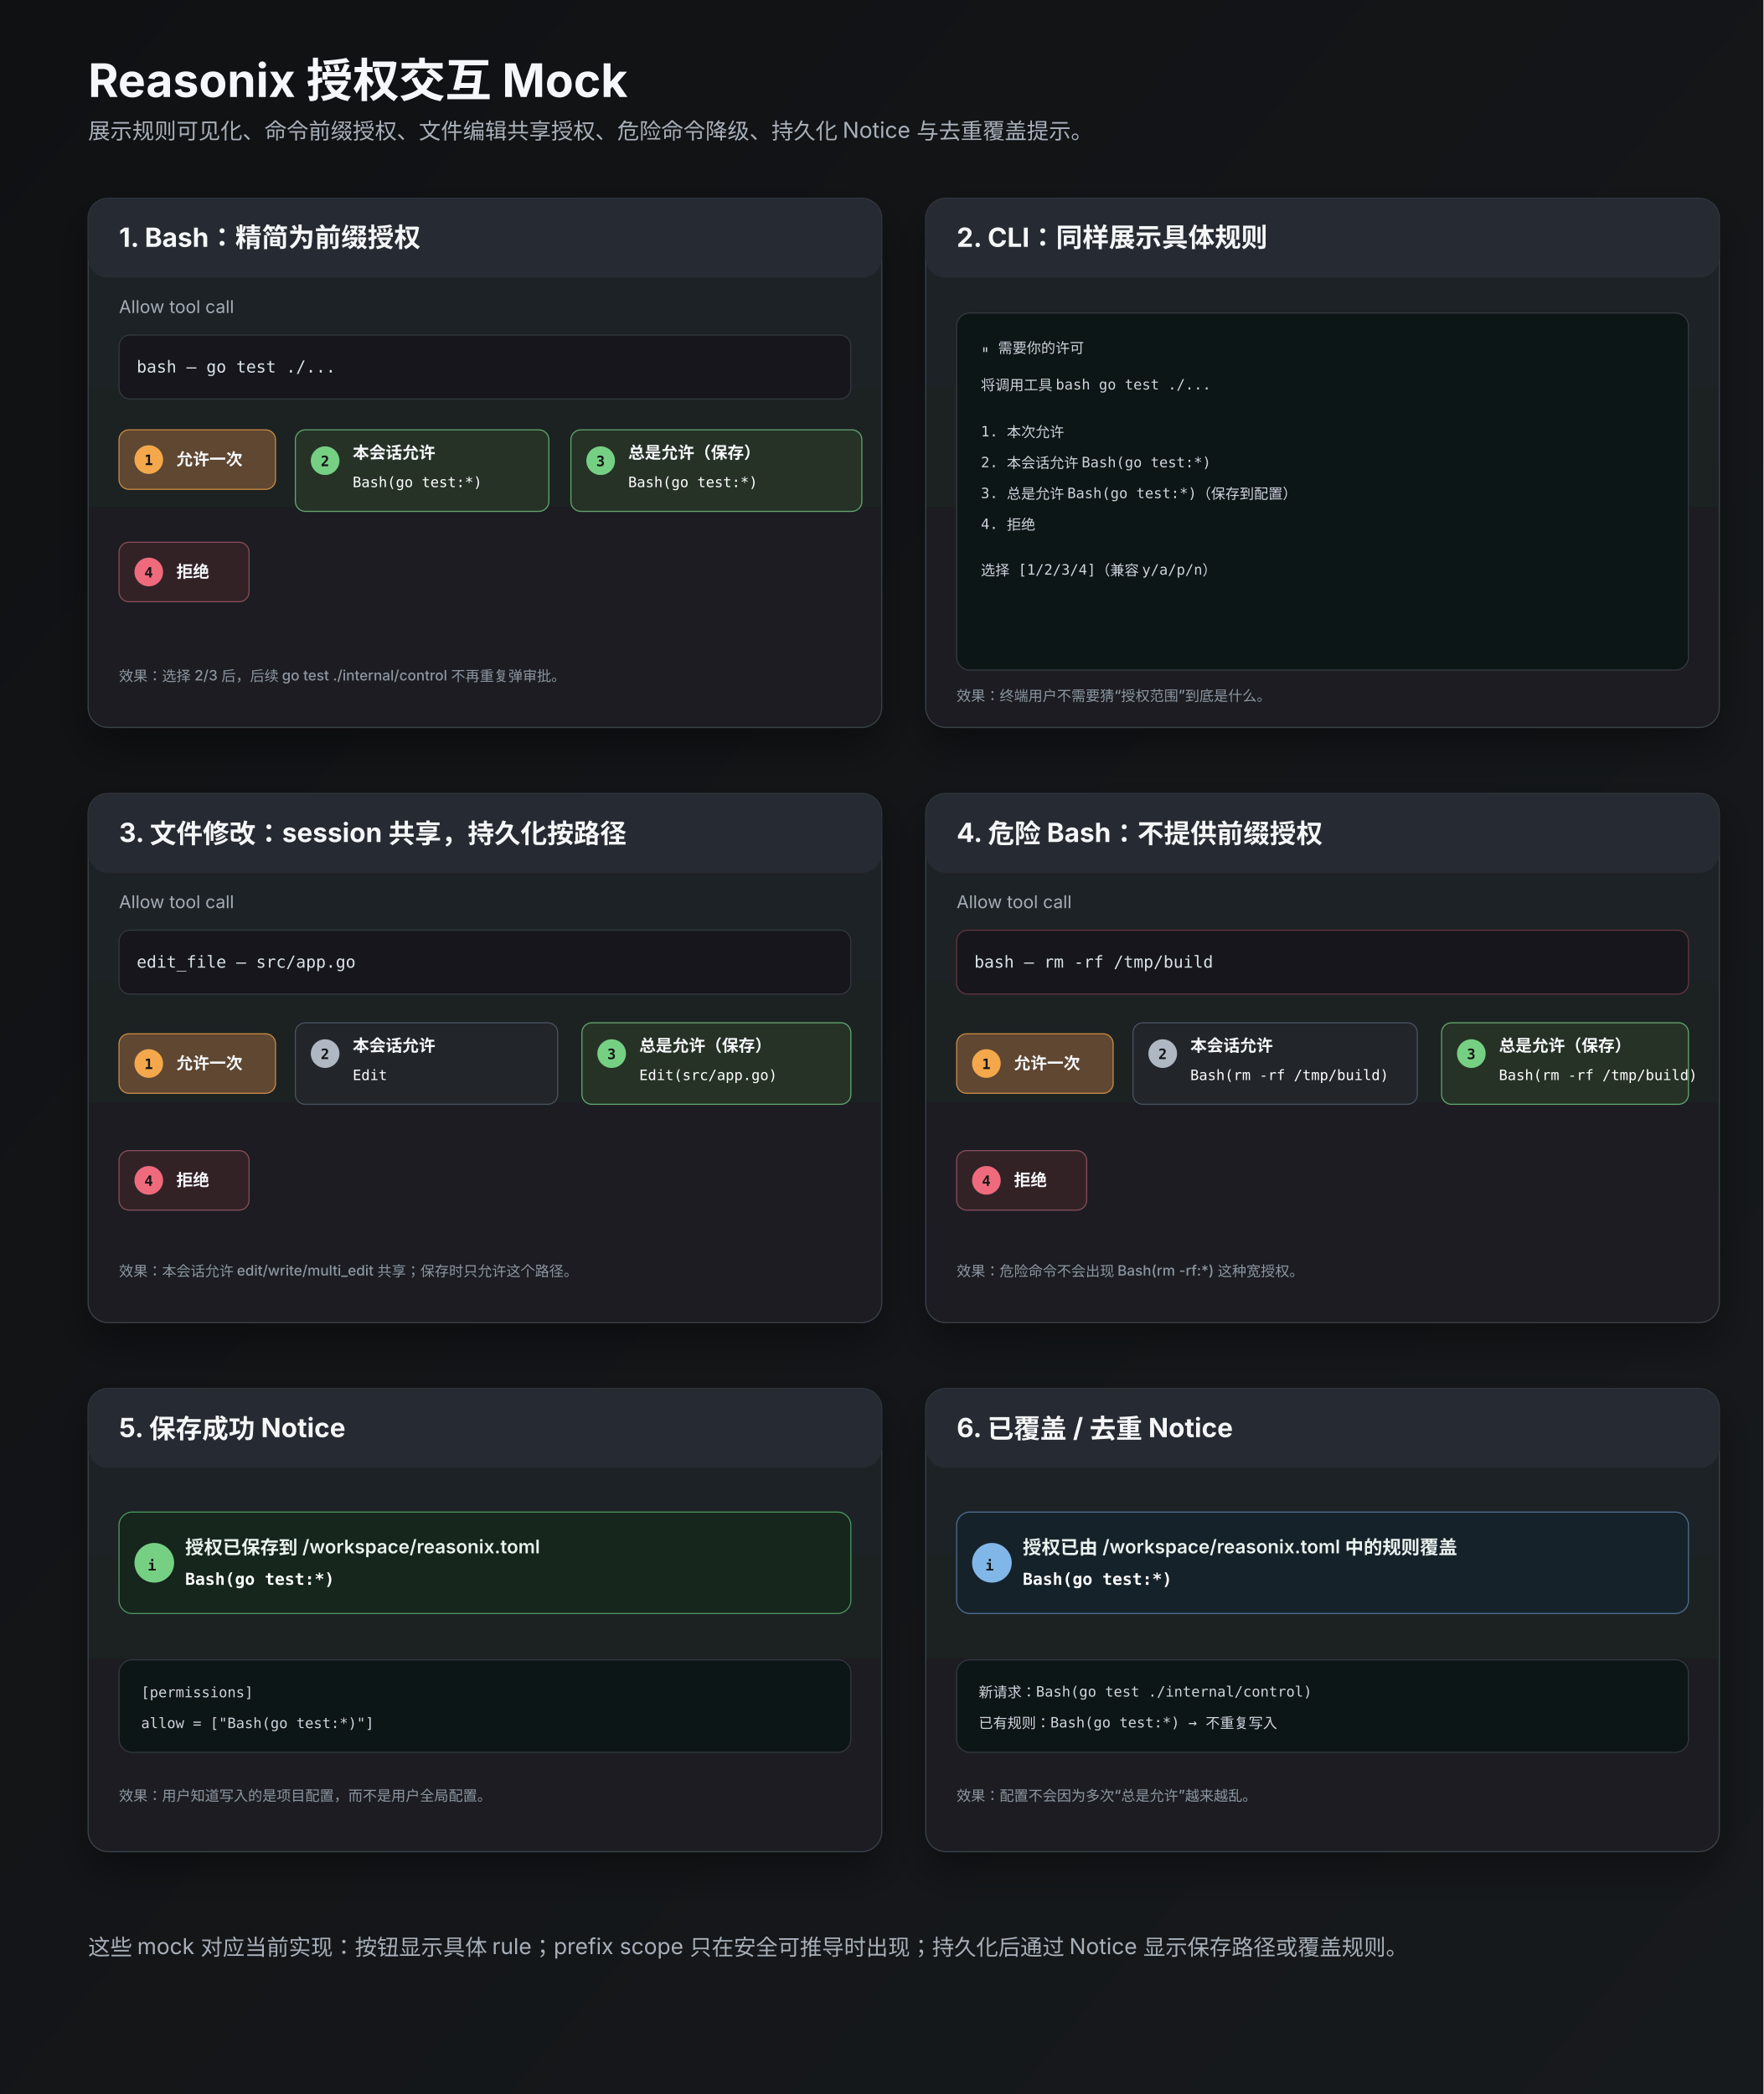
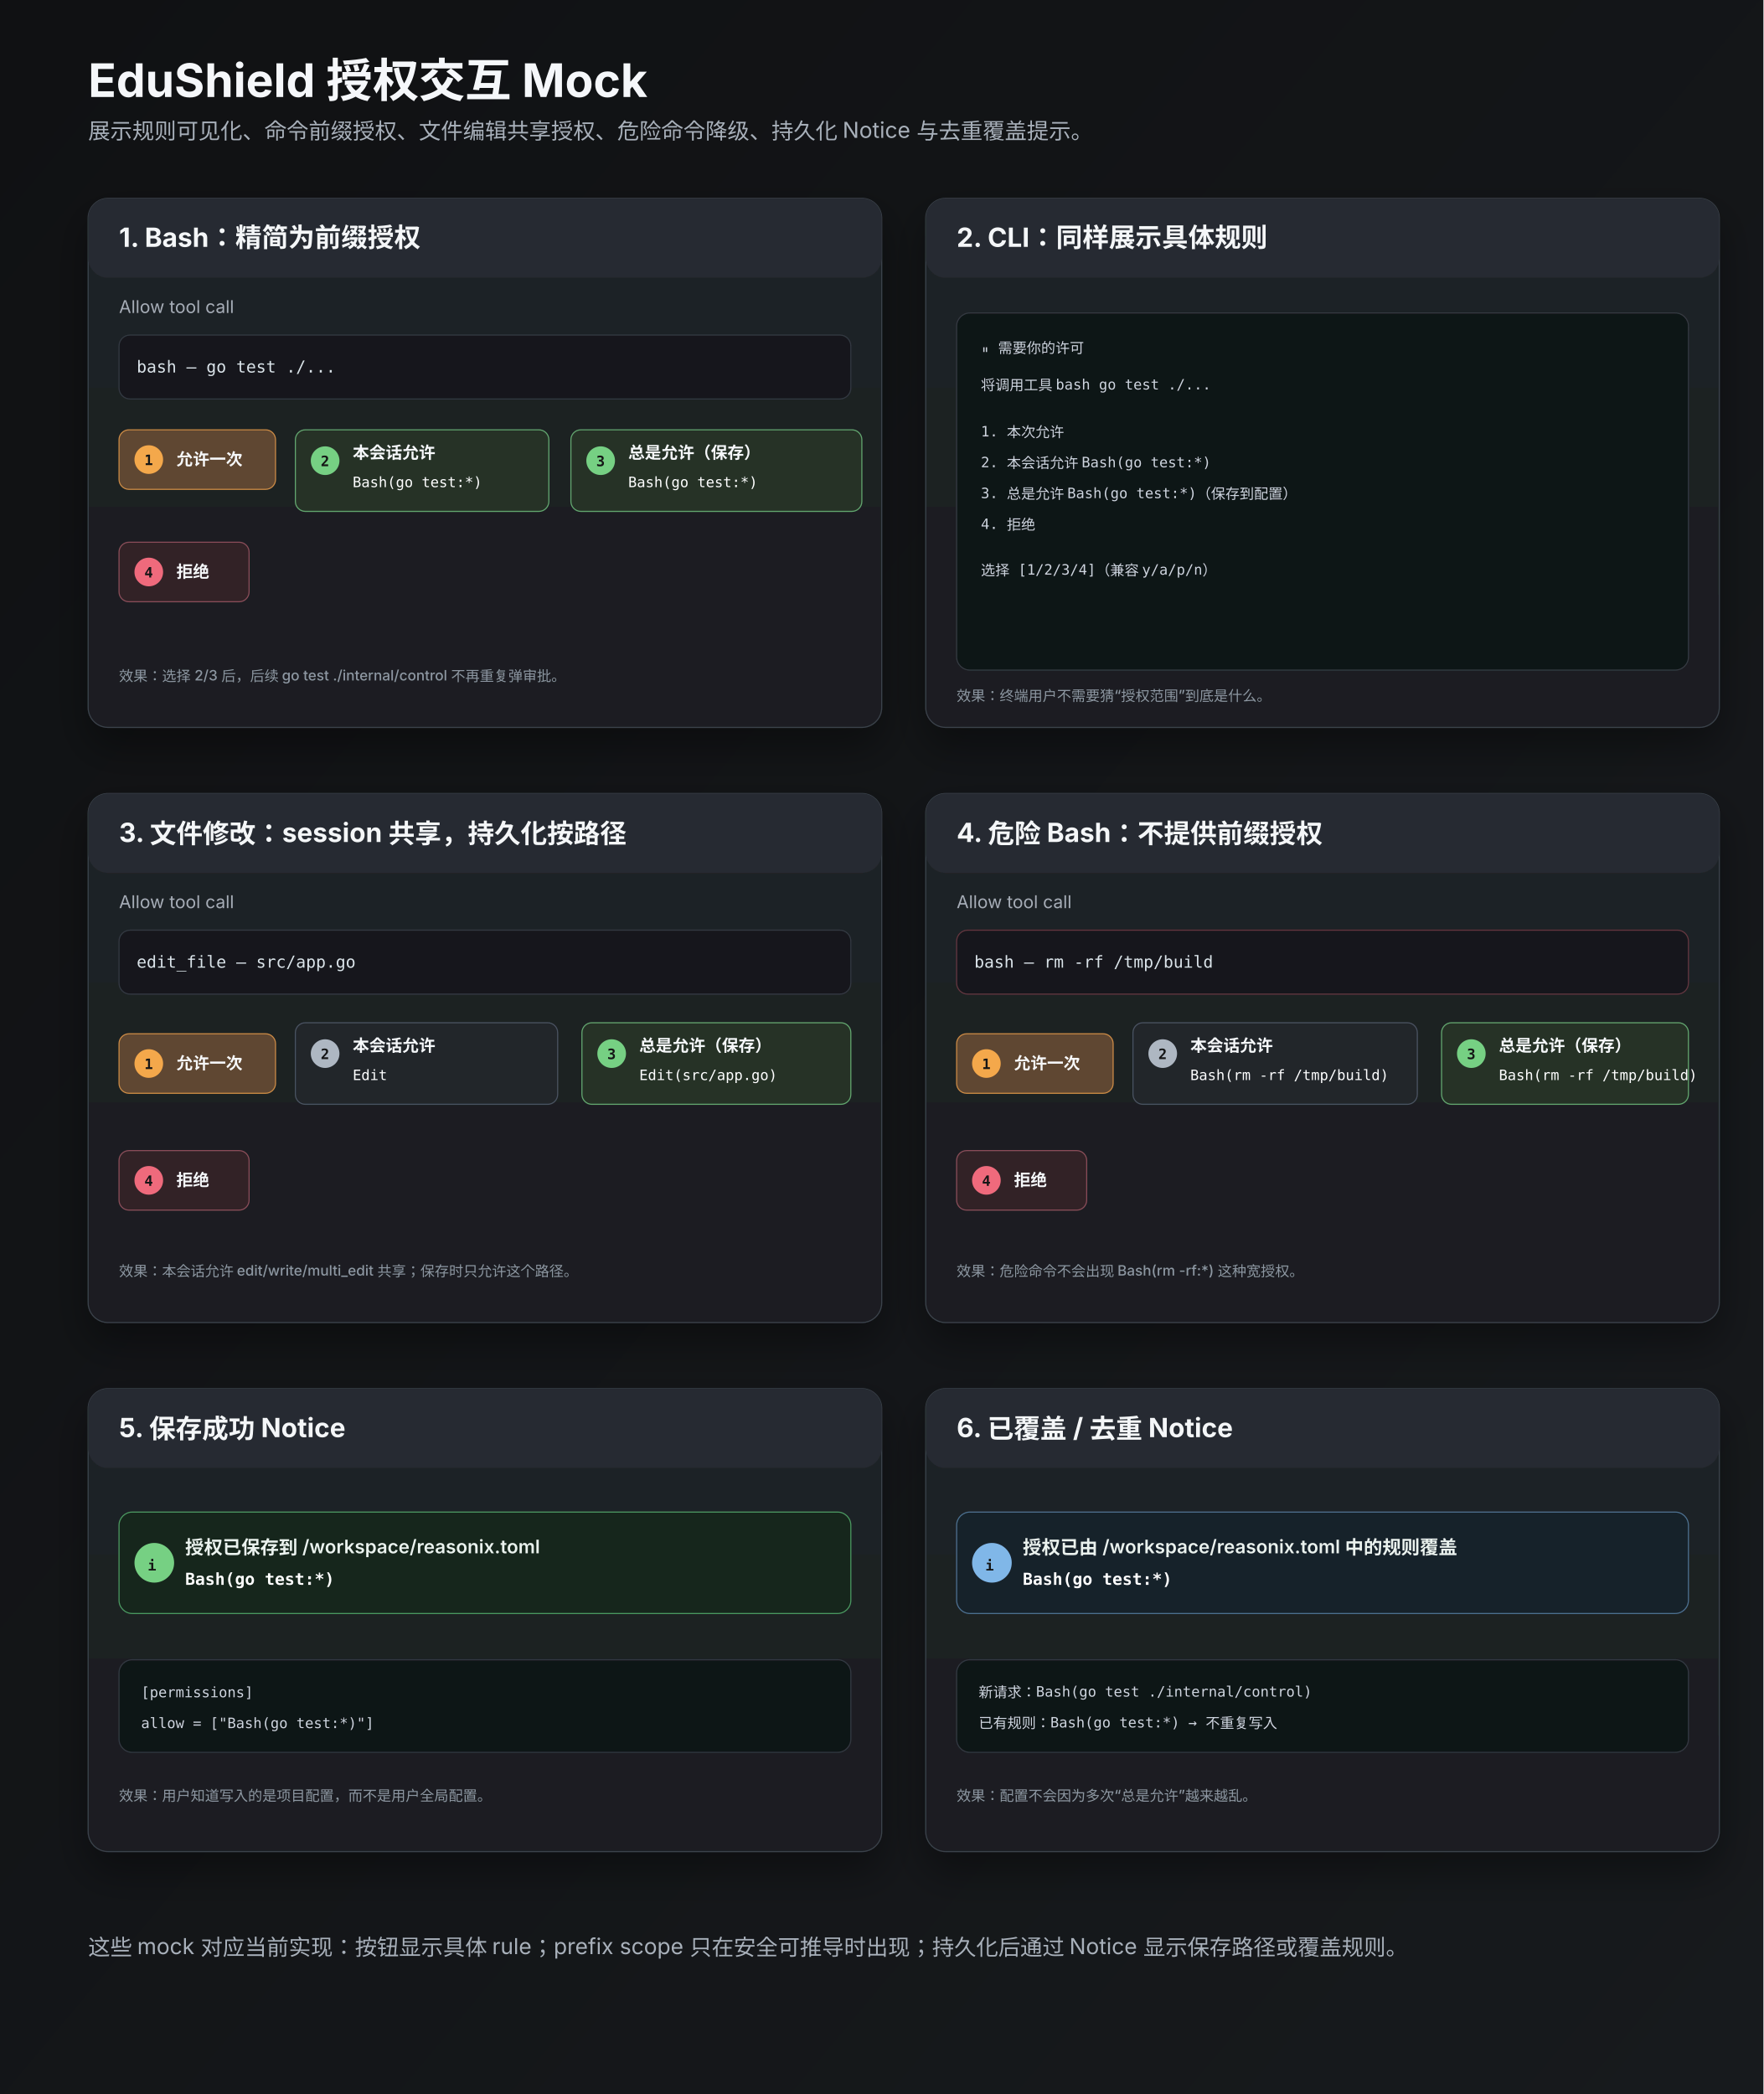
<svg xmlns="http://www.w3.org/2000/svg" width="1600" height="1900" viewBox="0 0 1600 1900" role="img" aria-labelledby="title desc">
  <defs>
    <linearGradient id="bg" x1="0" y1="0" x2="1" y2="1">
      <stop offset="0" stop-color="#101113" />
      <stop offset="1" stop-color="#171a1d" />
    </linearGradient>
    <linearGradient id="card" x1="0" y1="0" x2="0" y2="1">
      <stop offset="0" stop-color="#202327" />
      <stop offset="1" stop-color="#1a1d20" />
    </linearGradient>
    <filter id="shadow" x="-20%" y="-20%" width="140%" height="140%">
      <feDropShadow dx="0" dy="18" stdDeviation="18" flood-color="#000000" flood-opacity="0.36" />
    </filter>
    <style>
      .page-title{font:700 42px Inter,Arial,sans-serif;fill:#f5f7fa}
      .page-sub{font:400 20px Inter,Arial,sans-serif;fill:#a8b0ba}
      .section-title{font:700 24px Inter,Arial,sans-serif;fill:#f4f6f8}
      .muted{font:400 16px Inter,Arial,sans-serif;fill:#a5adb7}
      .tiny{font:500 13px Inter,Arial,sans-serif;fill:#8d96a2}
      .mono{font:500 15px "SFMono-Regular",Menlo,Consolas,monospace;fill:#dbe3ea}
      .mono-small{font:500 13px "SFMono-Regular",Menlo,Consolas,monospace;fill:#cdd6df}
      .label{font:600 15px Inter,Arial,sans-serif;fill:#f0f3f5}
      .btn-text{font:600 15px Inter,Arial,sans-serif;fill:#f6f8fa}
      .btn-rule{font:500 13px "SFMono-Regular",Menlo,Consolas,monospace;fill:#ffffff}
      .key{font:800 13px "SFMono-Regular",Menlo,Consolas,monospace;fill:#141516}
      .notice{font:600 17px Inter,Arial,sans-serif;fill:#eaf2ee}
      .notice-rule{font:600 15px "SFMono-Regular",Menlo,Consolas,monospace;fill:#ffffff}
    </style>
  </defs>
  <rect width="1600" height="1900" fill="url(#bg)" />
-   <text x="80" y="88" class="page-title">Reasonix 授权交互 Mock</text>
+   <text x="80" y="88" class="page-title">EduShield 授权交互 Mock</text>
  <text x="80" y="126" class="page-sub">展示规则可见化、命令前缀授权、文件编辑共享授权、危险命令降级、持久化 Notice 与去重覆盖提示。</text>
  <g transform="translate(80 180)" filter="url(#shadow)">
    <rect width="720" height="480" rx="18" fill="url(#card)" stroke="#3b424b" />
    <rect x="0" y="0" width="720" height="72" rx="18" fill="#252a30" />
    <text x="28" y="44" class="section-title">1. Bash：精简为前缀授权</text>
    <text x="28" y="104" class="muted">Allow tool call</text>
    <rect x="28" y="124" width="664" height="58" rx="10" fill="#15181b" stroke="#333942" />
    <text x="44" y="158" class="mono">bash — go test ./...</text>
    <g transform="translate(28 210)">
      <rect width="142" height="54" rx="9" fill="#5f4630" stroke="#ca8b45" />
      <circle cx="27" cy="27" r="13" fill="#f4a84b" />
      <text x="23" y="32" class="key">1</text>
      <text x="52" y="32" class="btn-text">允许一次</text>
    </g>
    <g transform="translate(188 210)">
      <rect width="230" height="74" rx="9" fill="#263328" stroke="#62a66e" />
      <circle cx="27" cy="28" r="13" fill="#76d083" />
      <text x="23" y="33" class="key">2</text>
      <text x="52" y="26" class="btn-text">本会话允许</text>
      <text x="52" y="52" class="btn-rule">Bash(go test:*)</text>
    </g>
    <g transform="translate(438 210)">
      <rect width="264" height="74" rx="9" fill="#263328" stroke="#62a66e" />
      <circle cx="27" cy="28" r="13" fill="#76d083" />
      <text x="23" y="33" class="key">3</text>
      <text x="52" y="26" class="btn-text">总是允许（保存）</text>
      <text x="52" y="52" class="btn-rule">Bash(go test:*)</text>
    </g>
    <g transform="translate(28 312)">
      <rect width="118" height="54" rx="9" fill="#302328" stroke="#8a4c58" />
      <circle cx="27" cy="27" r="13" fill="#ef6b7c" />
      <text x="23" y="32" class="key">4</text>
      <text x="52" y="32" class="btn-text">拒绝</text>
    </g>
    <text x="28" y="438" class="tiny">效果：选择 2/3 后，后续 go test ./internal/control 不再重复弹审批。</text>
  </g>
  <g transform="translate(840 180)" filter="url(#shadow)">
    <rect width="720" height="480" rx="18" fill="url(#card)" stroke="#3b424b" />
    <rect x="0" y="0" width="720" height="72" rx="18" fill="#252a30" />
    <text x="28" y="44" class="section-title">2. CLI：同样展示具体规则</text>
    <rect x="28" y="104" width="664" height="324" rx="12" fill="#0f1215" stroke="#343a42" />
    <text x="50" y="140" class="mono-small">⏸ 需要你的许可</text>
    <text x="50" y="174" class="mono-small">将调用工具 bash go test ./...</text>
    <text x="50" y="216" class="mono-small">1. 本次允许</text>
    <text x="50" y="244" class="mono-small">2. 本会话允许 Bash(go test:*)</text>
    <text x="50" y="272" class="mono-small">3. 总是允许 Bash(go test:*)（保存到配置）</text>
    <text x="50" y="300" class="mono-small">4. 拒绝</text>
    <text x="50" y="342" class="mono-small">选择 [1/2/3/4]（兼容 y/a/p/n）</text>
    <text x="28" y="456" class="tiny">效果：终端用户不需要猜“授权范围”到底是什么。</text>
  </g>
  <g transform="translate(80 720)" filter="url(#shadow)">
    <rect width="720" height="480" rx="18" fill="url(#card)" stroke="#3b424b" />
    <rect x="0" y="0" width="720" height="72" rx="18" fill="#252a30" />
    <text x="28" y="44" class="section-title">3. 文件修改：session 共享，持久化按路径</text>
    <text x="28" y="104" class="muted">Allow tool call</text>
    <rect x="28" y="124" width="664" height="58" rx="10" fill="#15181b" stroke="#333942" />
    <text x="44" y="158" class="mono">edit_file — src/app.go</text>
    <g transform="translate(28 218)">
      <rect width="142" height="54" rx="9" fill="#5f4630" stroke="#ca8b45" />
      <circle cx="27" cy="27" r="13" fill="#f4a84b" />
      <text x="23" y="32" class="key">1</text>
      <text x="52" y="32" class="btn-text">允许一次</text>
    </g>
    <g transform="translate(188 208)">
      <rect width="238" height="74" rx="9" fill="#20252b" stroke="#4a5360" />
      <circle cx="27" cy="28" r="13" fill="#aeb7c2" />
      <text x="23" y="33" class="key">2</text>
      <text x="52" y="26" class="btn-text">本会话允许</text>
      <text x="52" y="52" class="btn-rule">Edit</text>
    </g>
    <g transform="translate(448 208)">
      <rect width="244" height="74" rx="9" fill="#263328" stroke="#62a66e" />
      <circle cx="27" cy="28" r="13" fill="#76d083" />
      <text x="23" y="33" class="key">3</text>
      <text x="52" y="26" class="btn-text">总是允许（保存）</text>
      <text x="52" y="52" class="btn-rule">Edit(src/app.go)</text>
    </g>
    <g transform="translate(28 324)">
      <rect width="118" height="54" rx="9" fill="#302328" stroke="#8a4c58" />
      <circle cx="27" cy="27" r="13" fill="#ef6b7c" />
      <text x="23" y="32" class="key">4</text>
      <text x="52" y="32" class="btn-text">拒绝</text>
    </g>
    <text x="28" y="438" class="tiny">效果：本会话允许 edit/write/multi_edit 共享；保存时只允许这个路径。</text>
  </g>
  <g transform="translate(840 720)" filter="url(#shadow)">
    <rect width="720" height="480" rx="18" fill="url(#card)" stroke="#3b424b" />
    <rect x="0" y="0" width="720" height="72" rx="18" fill="#252a30" />
    <text x="28" y="44" class="section-title">4. 危险 Bash：不提供前缀授权</text>
    <text x="28" y="104" class="muted">Allow tool call</text>
    <rect x="28" y="124" width="664" height="58" rx="10" fill="#15181b" stroke="#63363f" />
    <text x="44" y="158" class="mono">bash — rm -rf /tmp/build</text>
    <g transform="translate(28 218)">
      <rect width="142" height="54" rx="9" fill="#5f4630" stroke="#ca8b45" />
      <circle cx="27" cy="27" r="13" fill="#f4a84b" />
      <text x="23" y="32" class="key">1</text>
      <text x="52" y="32" class="btn-text">允许一次</text>
    </g>
    <g transform="translate(188 208)">
      <rect width="258" height="74" rx="9" fill="#20252b" stroke="#4a5360" />
      <circle cx="27" cy="28" r="13" fill="#aeb7c2" />
      <text x="23" y="33" class="key">2</text>
      <text x="52" y="26" class="btn-text">本会话允许</text>
      <text x="52" y="52" class="btn-rule">Bash(rm -rf /tmp/build)</text>
    </g>
    <g transform="translate(468 208)">
      <rect width="224" height="74" rx="9" fill="#263328" stroke="#62a66e" />
      <circle cx="27" cy="28" r="13" fill="#76d083" />
      <text x="23" y="33" class="key">3</text>
      <text x="52" y="26" class="btn-text">总是允许（保存）</text>
      <text x="52" y="52" class="btn-rule">Bash(rm -rf /tmp/build)</text>
    </g>
    <g transform="translate(28 324)">
      <rect width="118" height="54" rx="9" fill="#302328" stroke="#8a4c58" />
      <circle cx="27" cy="27" r="13" fill="#ef6b7c" />
      <text x="23" y="32" class="key">4</text>
      <text x="52" y="32" class="btn-text">拒绝</text>
    </g>
    <text x="28" y="438" class="tiny">效果：危险命令不会出现 Bash(rm -rf:*) 这种宽授权。</text>
  </g>
  <g transform="translate(80 1260)" filter="url(#shadow)">
    <rect width="720" height="420" rx="18" fill="url(#card)" stroke="#3b424b" />
    <rect x="0" y="0" width="720" height="72" rx="18" fill="#252a30" />
    <text x="28" y="44" class="section-title">5. 保存成功 Notice</text>
    <rect x="28" y="112" width="664" height="92" rx="12" fill="#15251b" stroke="#4a9860" />
    <circle cx="60" cy="158" r="18" fill="#76d083" />
    <text x="54" y="165" class="key">i</text>
    <text x="88" y="150" class="notice">授权已保存到 /workspace/reasonix.toml</text>
    <text x="88" y="178" class="notice-rule">Bash(go test:*)</text>
    <rect x="28" y="246" width="664" height="84" rx="12" fill="#101316" stroke="#333942" />
    <text x="48" y="280" class="mono-small">[permissions]</text>
    <text x="48" y="308" class="mono-small">allow = ["Bash(go test:*)"]</text>
    <text x="28" y="374" class="tiny">效果：用户知道写入的是项目配置，而不是用户全局配置。</text>
  </g>
  <g transform="translate(840 1260)" filter="url(#shadow)">
    <rect width="720" height="420" rx="18" fill="url(#card)" stroke="#3b424b" />
    <rect x="0" y="0" width="720" height="72" rx="18" fill="#252a30" />
    <text x="28" y="44" class="section-title">6. 已覆盖 / 去重 Notice</text>
    <rect x="28" y="112" width="664" height="92" rx="12" fill="#17212a" stroke="#4b708f" />
    <circle cx="60" cy="158" r="18" fill="#80b7e8" />
    <text x="54" y="165" class="key">i</text>
    <text x="88" y="150" class="notice">授权已由 /workspace/reasonix.toml 中的规则覆盖</text>
    <text x="88" y="178" class="notice-rule">Bash(go test:*)</text>
    <rect x="28" y="246" width="664" height="84" rx="12" fill="#101316" stroke="#333942" />
    <text x="48" y="280" class="mono-small">新请求：Bash(go test ./internal/control)</text>
    <text x="48" y="308" class="mono-small">已有规则：Bash(go test:*)  → 不重复写入</text>
    <text x="28" y="374" class="tiny">效果：配置不会因为多次“总是允许”越来越乱。</text>
  </g>
  <text x="80" y="1774" class="page-sub">这些 mock 对应当前实现：按钮显示具体 rule；prefix scope 只在安全可推导时出现；持久化后通过 Notice 显示保存路径或覆盖规则。</text>
</svg>
